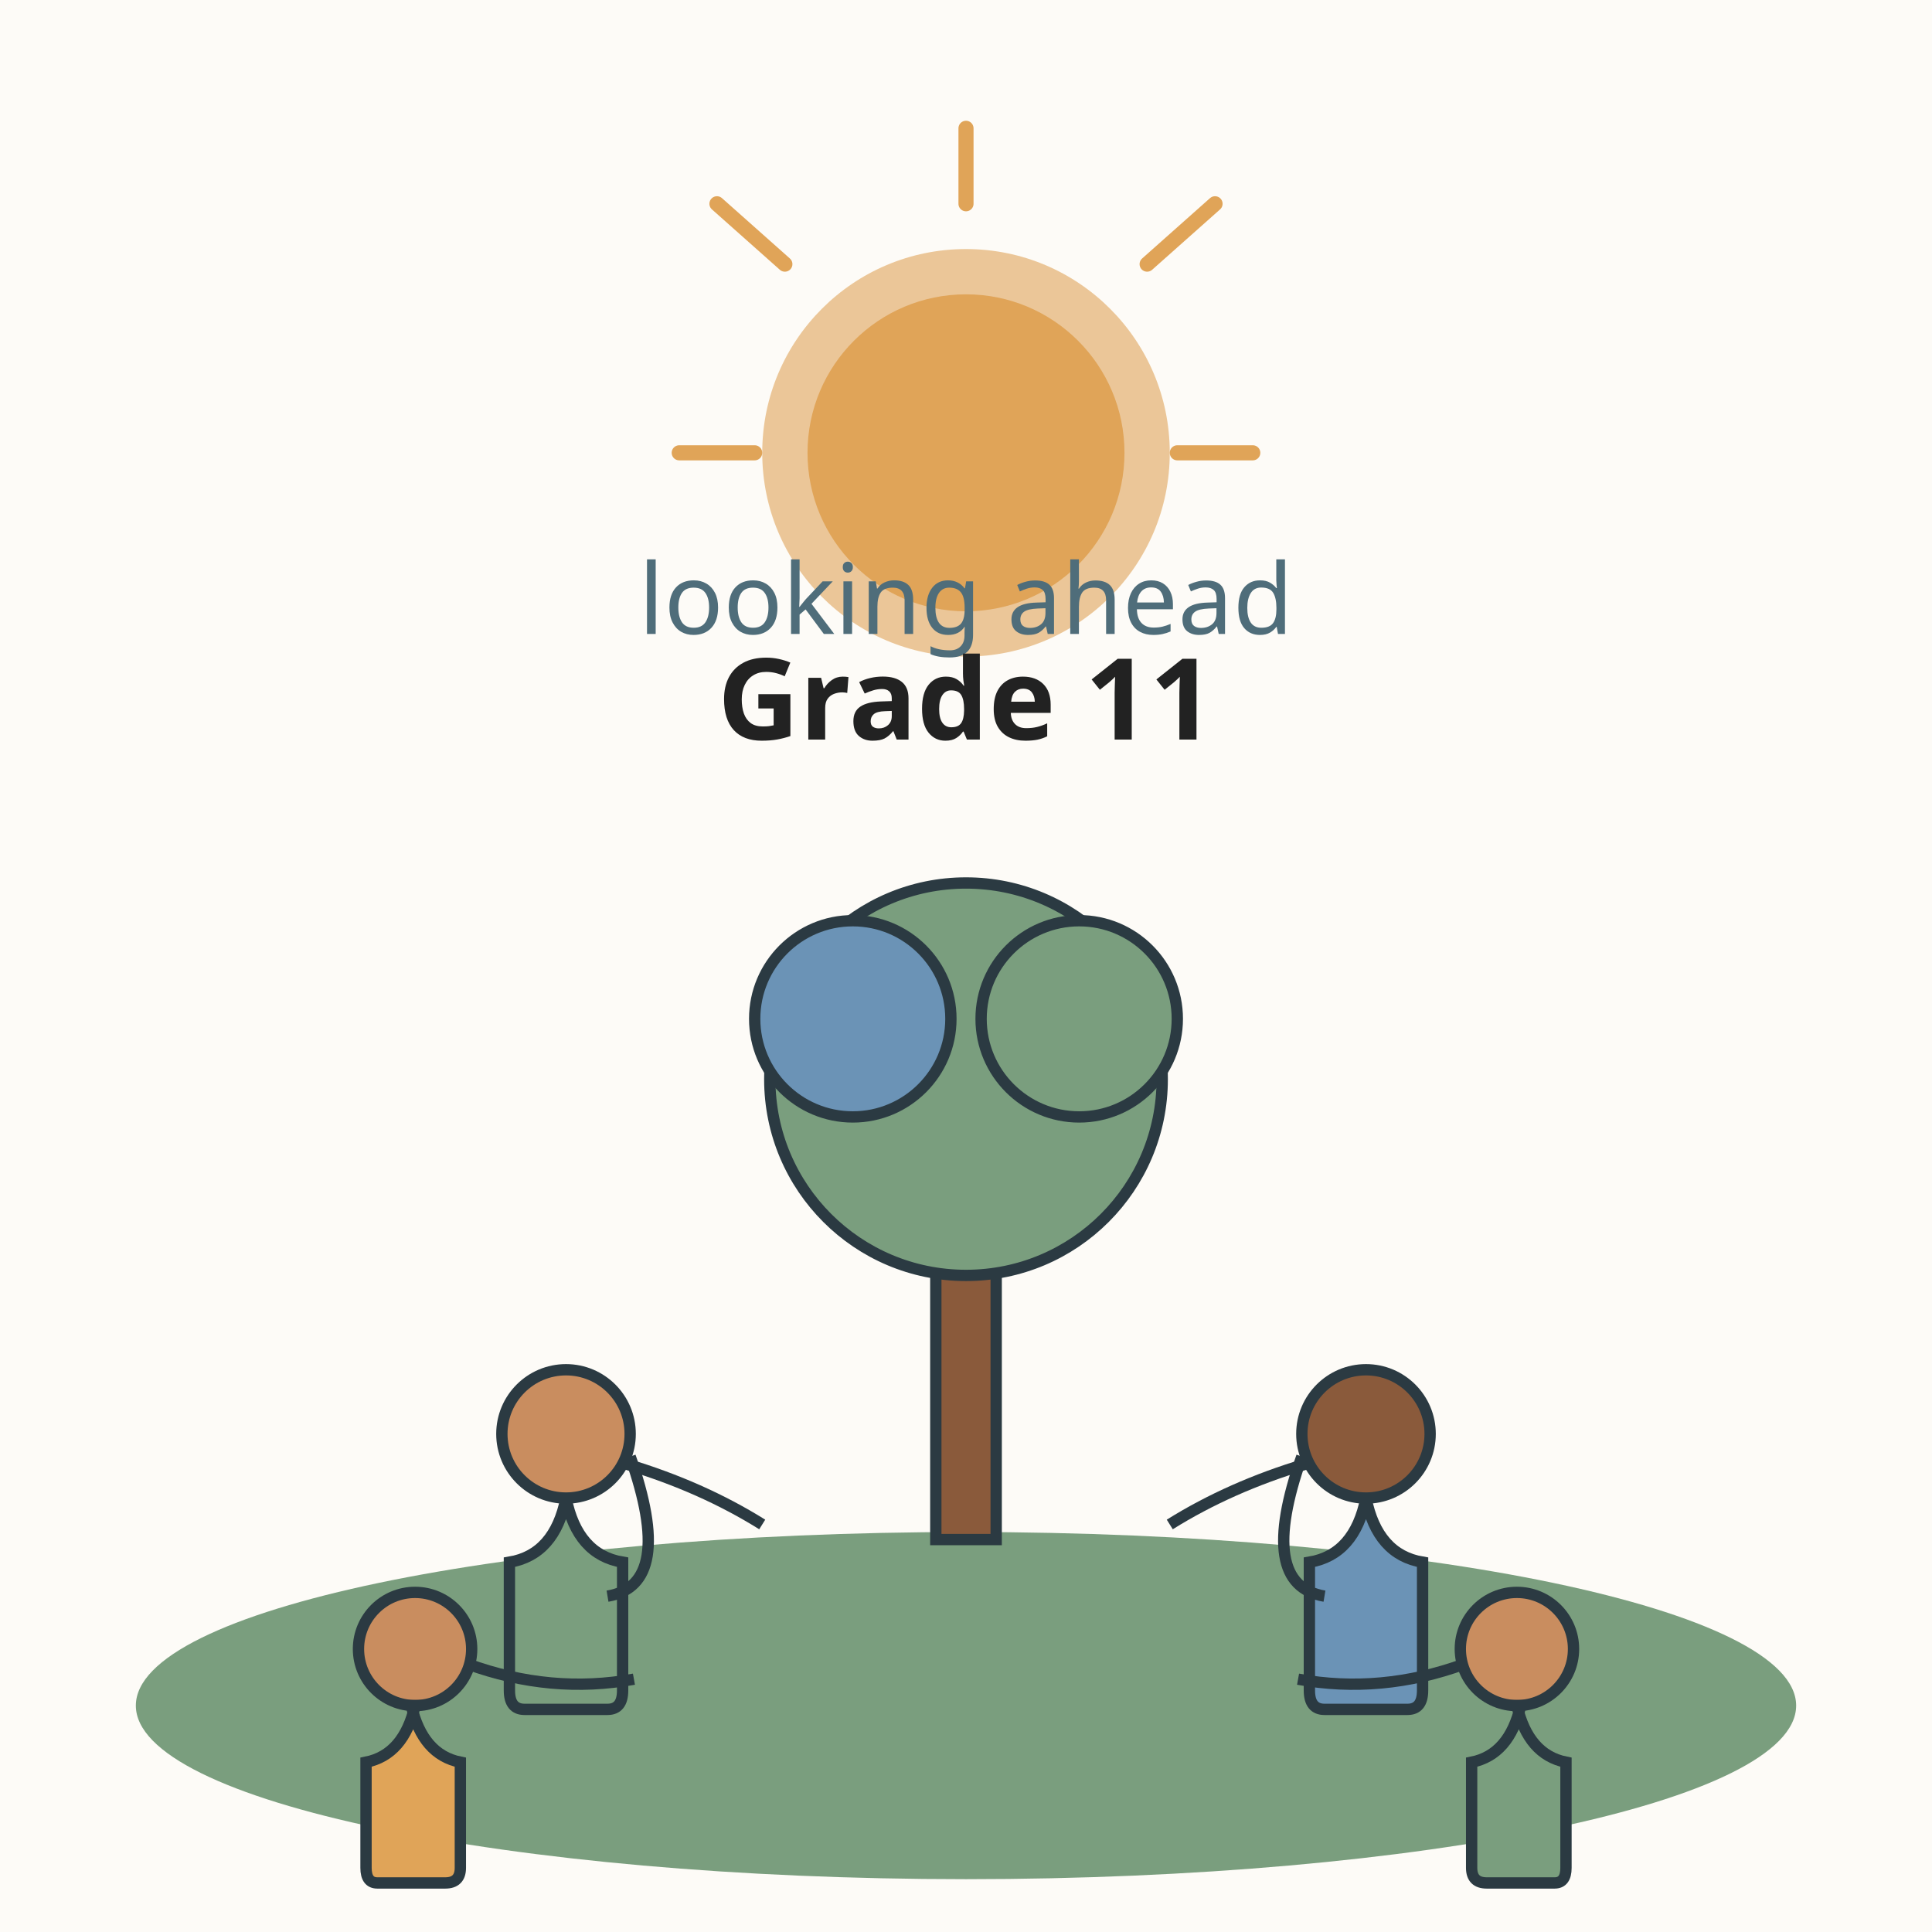
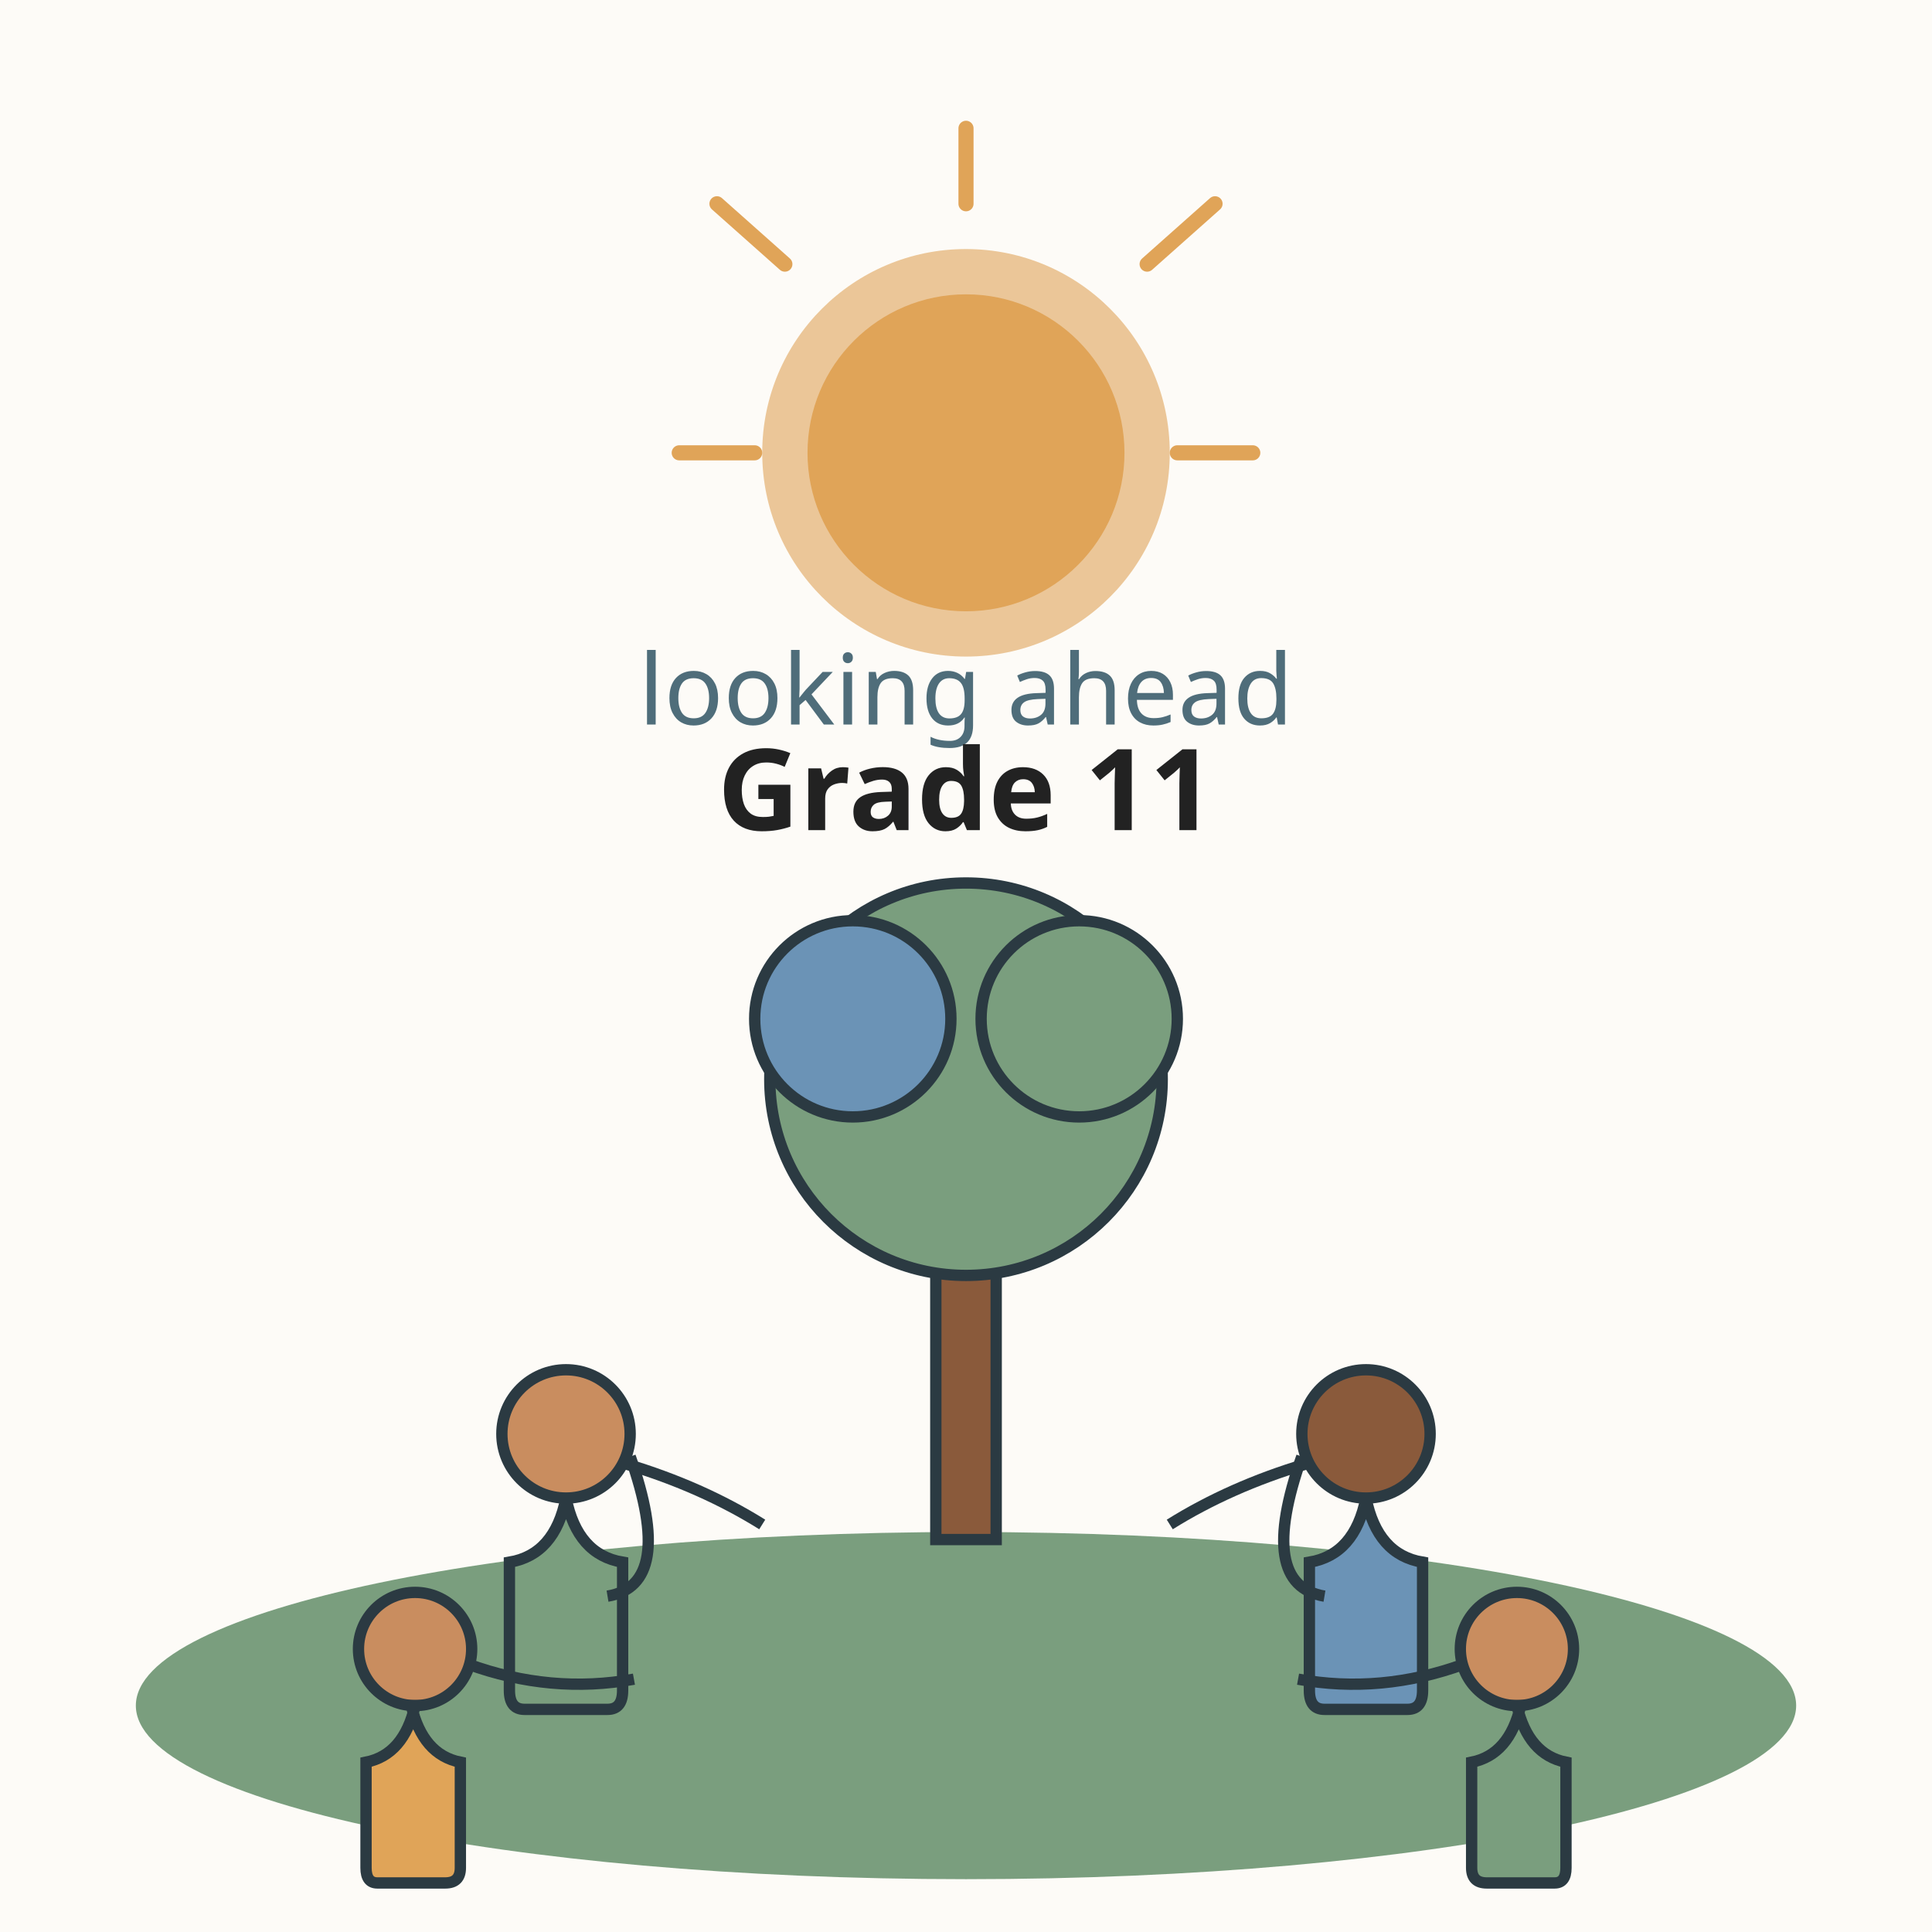
<svg xmlns="http://www.w3.org/2000/svg" viewBox="0 0 512 512" role="img" aria-labelledby="title-L-10-012-07-all-of-us-celebration desc-L-10-012-07-all-of-us-celebration">
  <rect width="512" height="512" fill="#fdfbf7" />
  <circle cx="256" cy="120" r="54" fill="#e0a458" opacity="0.6" />
  <circle cx="256" cy="120" r="42" fill="#e0a458" />
  <g stroke="#e0a458" stroke-width="4" stroke-linecap="round">
    <line x1="256" y1="54" x2="256" y2="34" />
    <line x1="304" y1="70" x2="322" y2="54" />
    <line x1="208" y1="70" x2="190" y2="54" />
    <line x1="312" y1="120" x2="332" y2="120" />
    <line x1="200" y1="120" x2="180" y2="120" />
  </g>
  <ellipse cx="256" cy="452" rx="220" ry="46" fill="#7a9e7e" />
  <g stroke="#2b3a42" stroke-width="3" fill="none">
    <rect x="248" y="300" width="16" height="108" fill="#8a5a3b" />
    <circle cx="256" cy="286" r="52" fill="#7a9e7e" />
    <circle cx="226" cy="270" r="26" fill="#6b93b6" />
    <circle cx="286" cy="270" r="26" fill="#7a9e7e" />
  </g>
  <g stroke="#2b3a42" stroke-width="3" fill="none">
    <circle cx="150" cy="380" r="17" fill="#c98d5f" />
    <path d="M 150 397 q -3 15 -15 17 l 0 34 q 0 5 4 5 l 22 0 q 4 0 4 -5 l 0 -34 q -12 -2 -15 -17 z" fill="#7a9e7e" />
    <circle cx="362" cy="380" r="17" fill="#8a5a3b" />
    <path d="M 362 397 q 3 15 15 17 l 0 34 q 0 5 -4 5 l -22 0 q -4 0 -4 -5 l 0 -34 q 12 -2 15 -17 z" fill="#6b93b6" />
  </g>
  <g transform="translate(0 -15)" stroke="#2b3a42" stroke-width="3" fill="none">
    <circle cx="110" cy="452" r="15" fill="#c98d5f" />
    <path d="M 110 467 q -3 13 -13 15 l 0 28 q 0 4 3 4 l 18 0 q 4 0 4 -4 l 0 -28 q -10 -2 -13 -15 z" fill="#e0a458" />
    <circle cx="402" cy="452" r="15" fill="#c98d5f" />
    <path d="M 402 467 q 3 13 13 15 l 0 28 q 0 4 -3 4 l -18 0 q -4 0 -4 -4 l 0 -28 q 10 -2 13 -15 z" fill="#7a9e7e" />
  </g>
  <g stroke="#2b3a42" stroke-width="3" fill="none">
    <path d="M 166 388 q 20 6 36 16" />
    <path d="M 346 388 q -20 6 -36 16" />
    <path d="M 124 441 q 22 8 44 4" />
    <path d="M 388 441 q -22 8 -44 4" />
    <path d="M 167 386 q 12 34 -6 37" />
    <path d="M 345 386 q -12 34 6 37" />
  </g>
  <g font-family="sans-serif" font-size="30" fill="#222222" text-anchor="middle">
-     <text x="256" y="168" font-size="26" fill="#4f6d7a">looking ahead</text>
-     <text x="256" y="196" font-weight="bold">Grade 11</text>
+     <text x="256" y="192" font-size="26" fill="#4f6d7a">looking ahead</text>
+     <text x="256" y="220" font-weight="bold">Grade 11</text>
  </g>
</svg>
